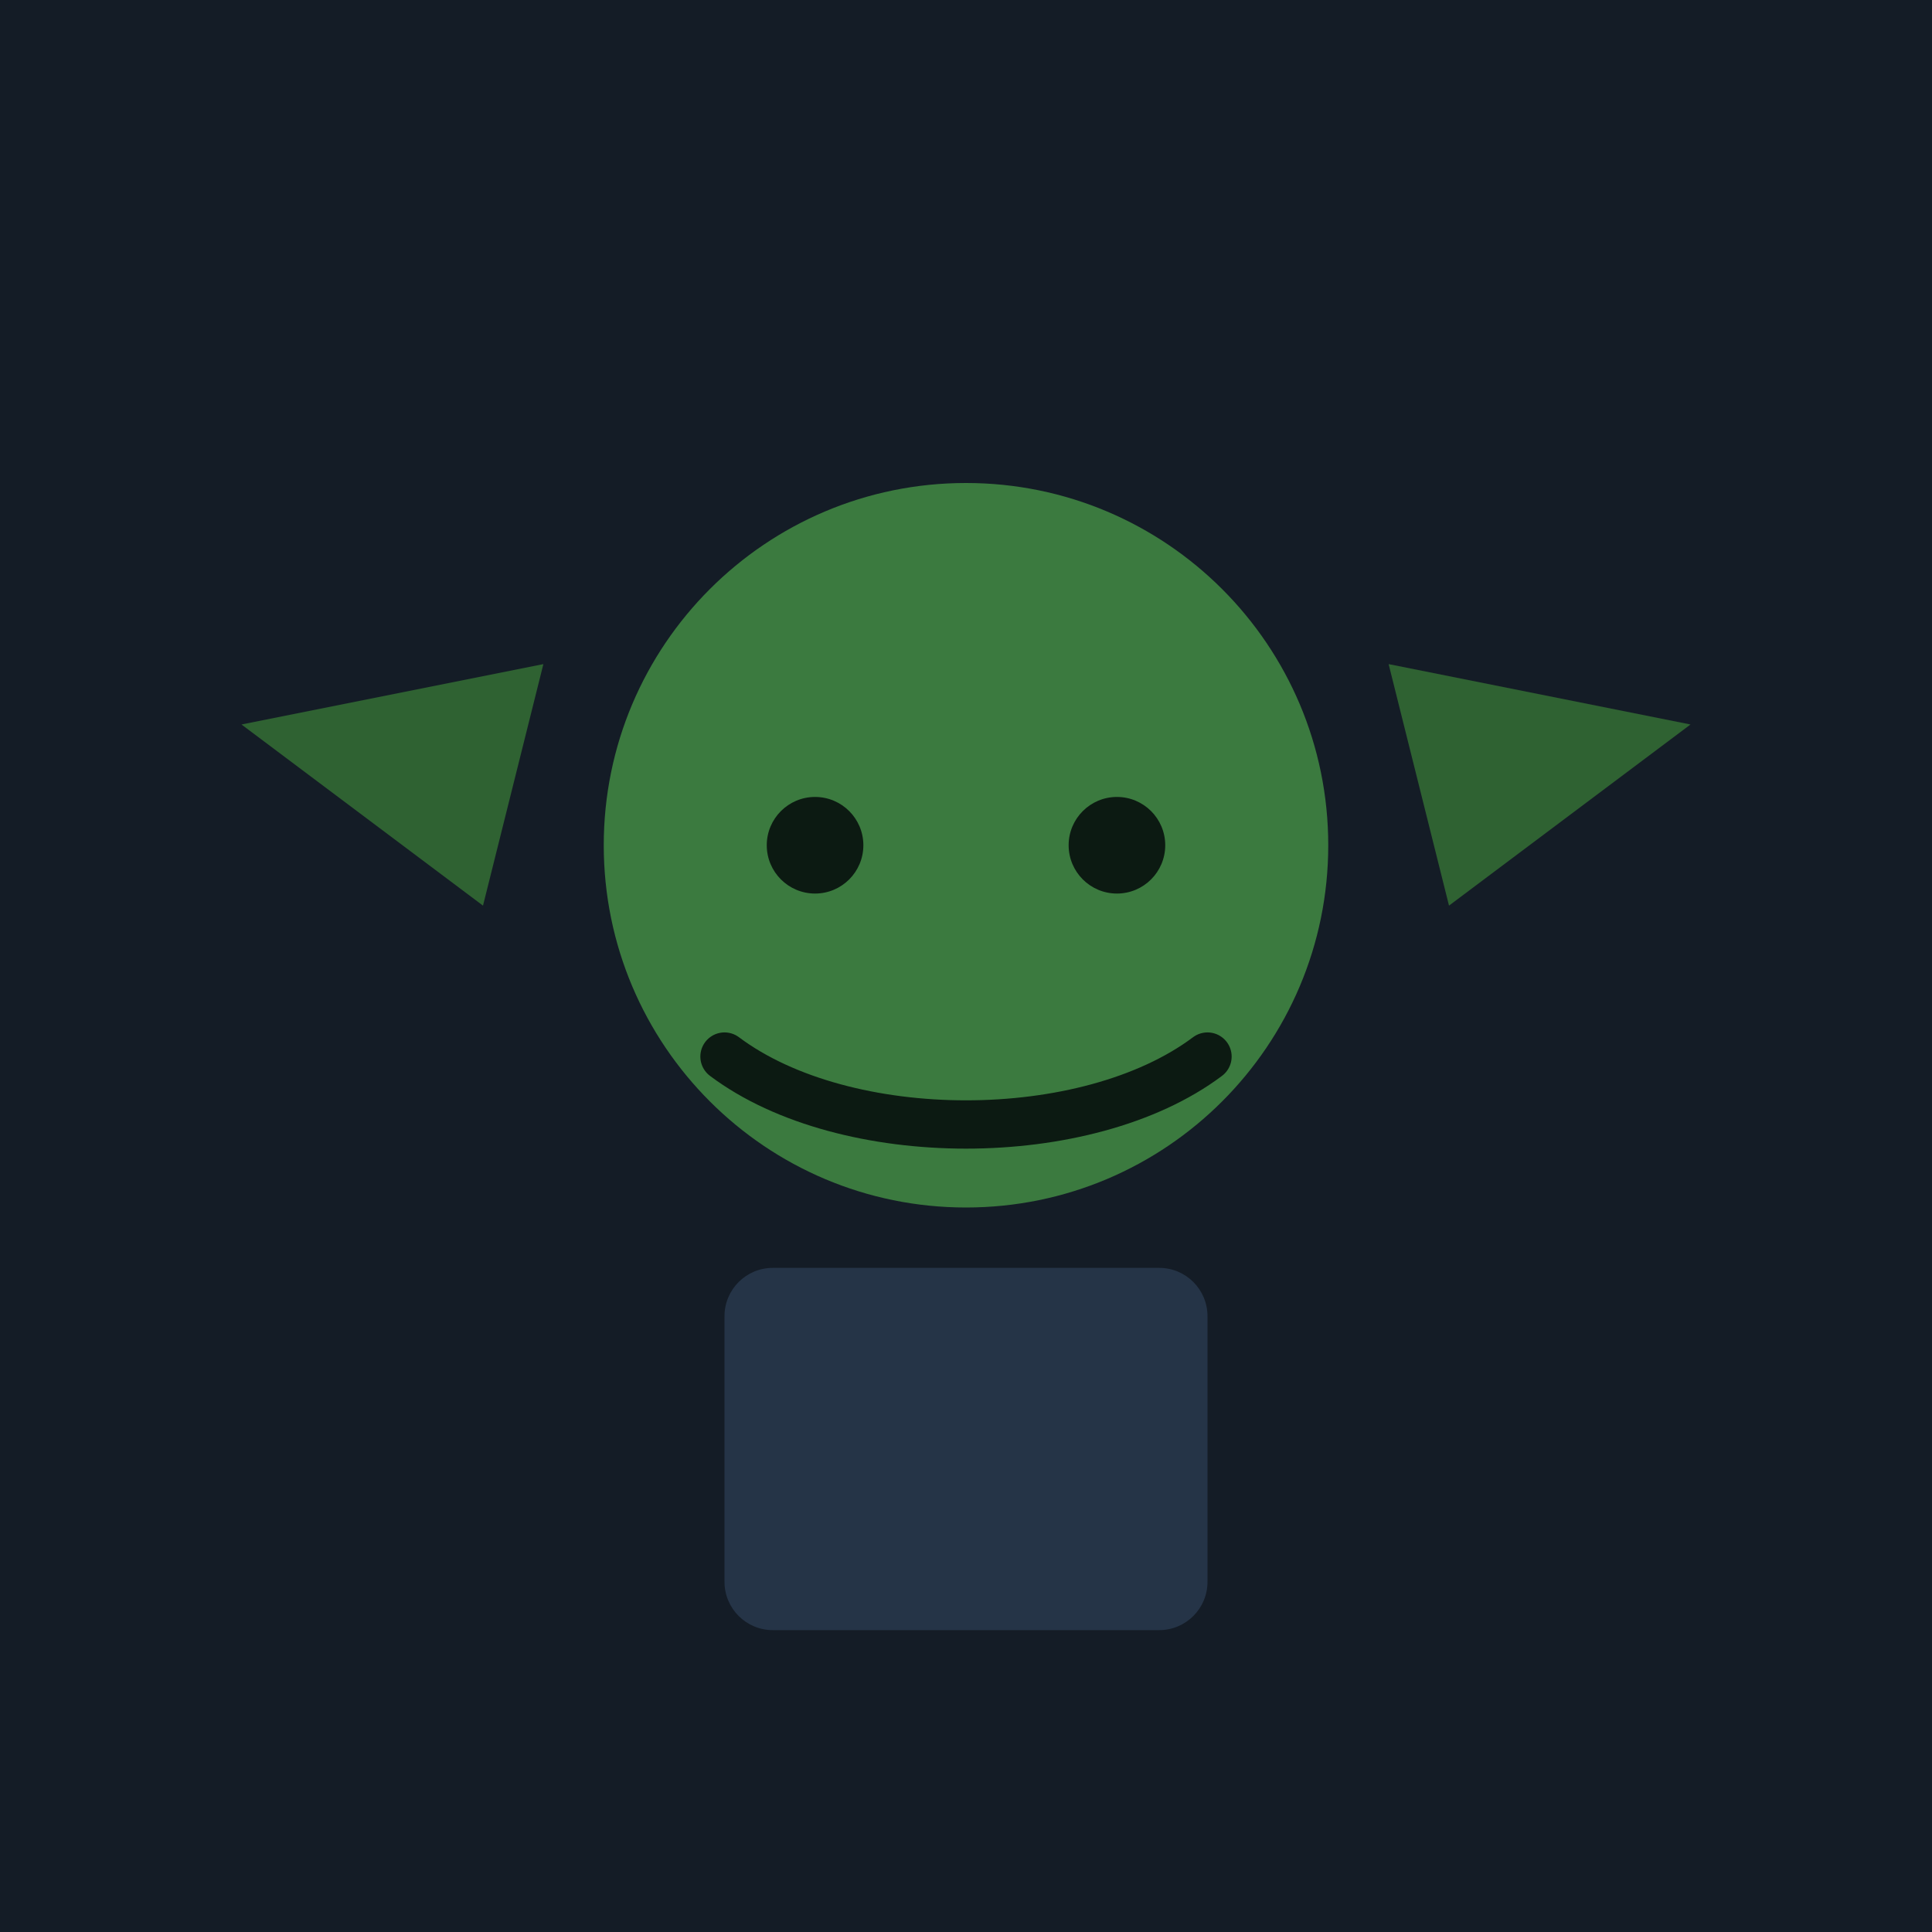
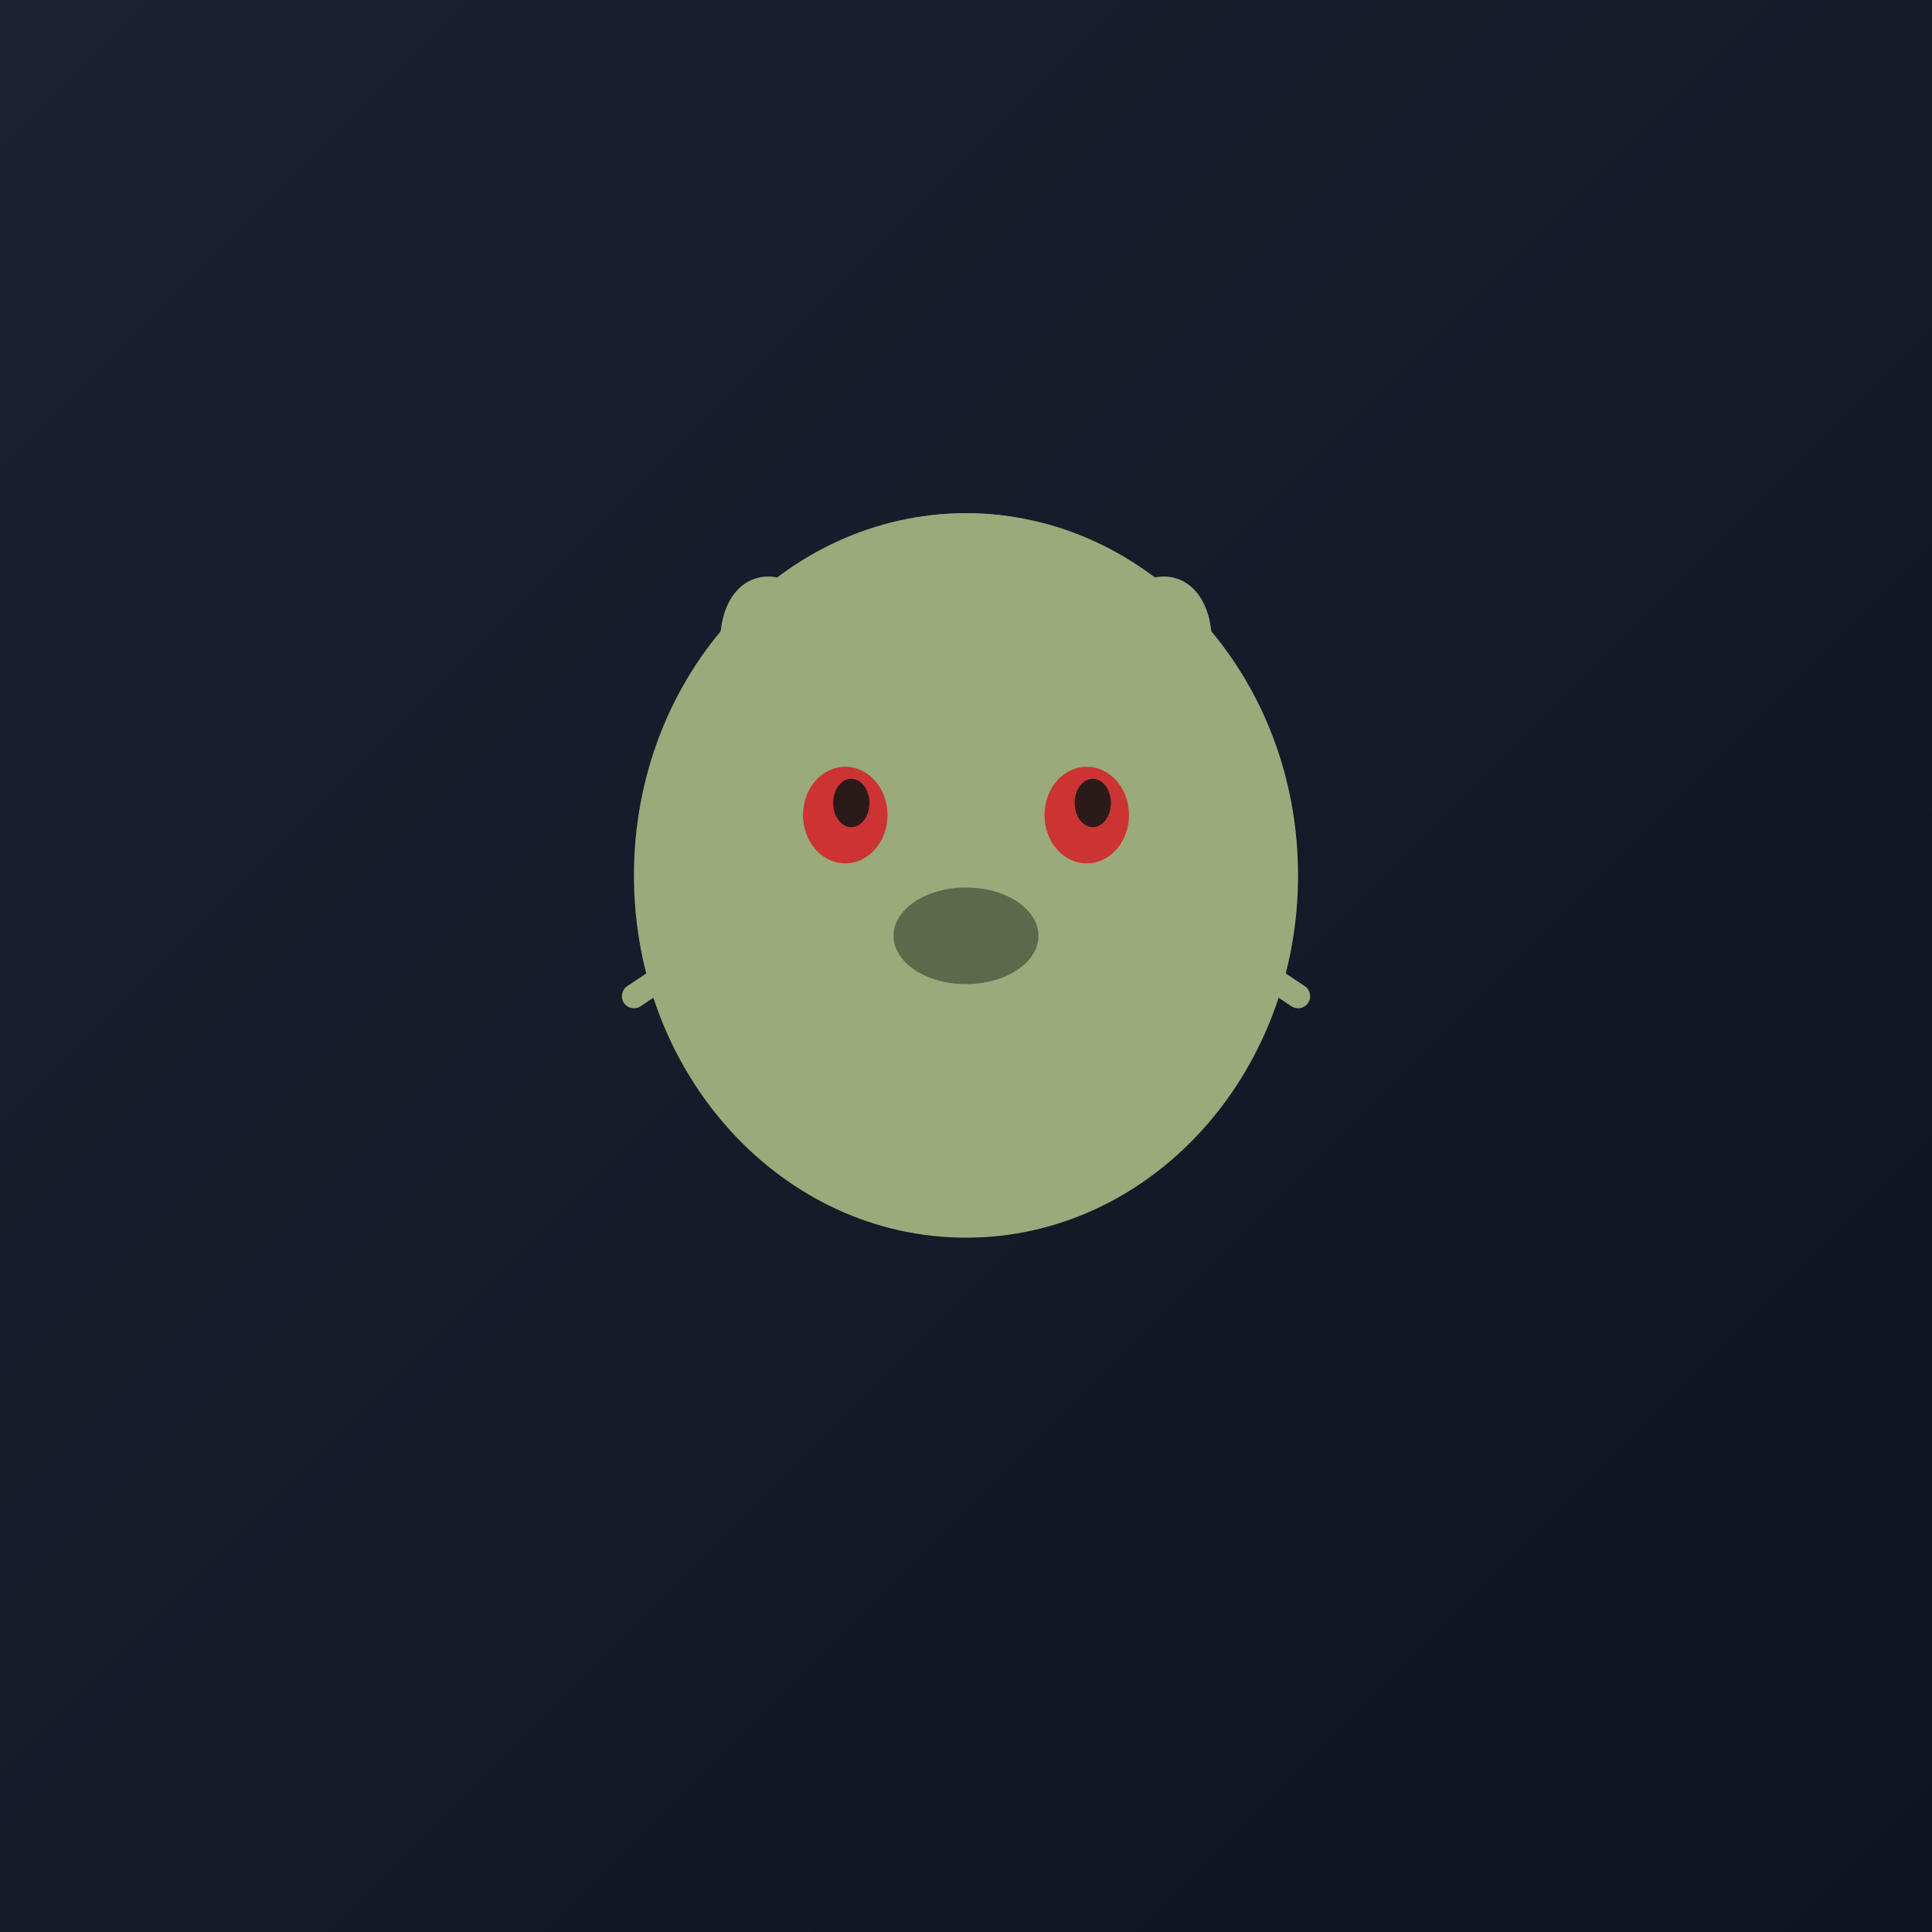
<svg xmlns="http://www.w3.org/2000/svg" width="320" height="320" viewBox="0 0 320 320">
-   <rect width="320" height="320" fill="#141c26" />
-   <circle cx="160" cy="140" r="60" fill="#3b7a3f" />
-   <path d="M80 150 L40 120 L90 110 Z" fill="#2f6232" />
-   <path d="M240 150 L280 120 L230 110 Z" fill="#2f6232" />
-   <circle cx="135" cy="140" r="8" fill="#0c1a12" />
-   <circle cx="185" cy="140" r="8" fill="#0c1a12" />
-   <path d="M120 175 C140 190 180 190 200 175" fill="none" stroke="#0c1a12" stroke-width="8" stroke-linecap="round" />
-   <rect x="120" y="210" width="80" height="60" rx="8" fill="#253447" />
+   <defs>
+     <linearGradient id="port_bg" x1="0" y1="0" x2="1" y2="1">
+       <stop offset="0%" stop-color="#1a2232" />
+       <stop offset="100%" stop-color="#0e1420" />
+     </linearGradient>
+   </defs>
+   <rect width="320" height="320" fill="url(#port_bg)" />
+   <ellipse cx="160" cy="140" rx="50" ry="55" fill="#8a9a6a" />
+   <ellipse cx="160" cy="145" rx="55" ry="60" fill="#9aaa7a" />
+   <ellipse cx="140" cy="135" rx="7" ry="8" fill="#cc3333" />
+   <ellipse cx="180" cy="135" rx="7" ry="8" fill="#cc3333" />
+   <ellipse cx="141" cy="133" rx="3" ry="4" fill="#2a1a1a" />
+   <ellipse cx="181" cy="133" rx="3" ry="4" fill="#2a1a1a" />
+   <ellipse cx="160" cy="155" rx="12" ry="8" fill="#5a6a4a" />
+   <path d="M120 155 L105 165 M200 155 L215 165" stroke="#9aaa7a" stroke-width="4" stroke-linecap="round" />
+   <ellipse cx="130" cy="110" rx="10" ry="15" fill="#9aaa7a" transform="rotate(-20 130 110)" />
+   <ellipse cx="190" cy="110" rx="10" ry="15" fill="#9aaa7a" transform="rotate(20 190 110)" />
</svg>
